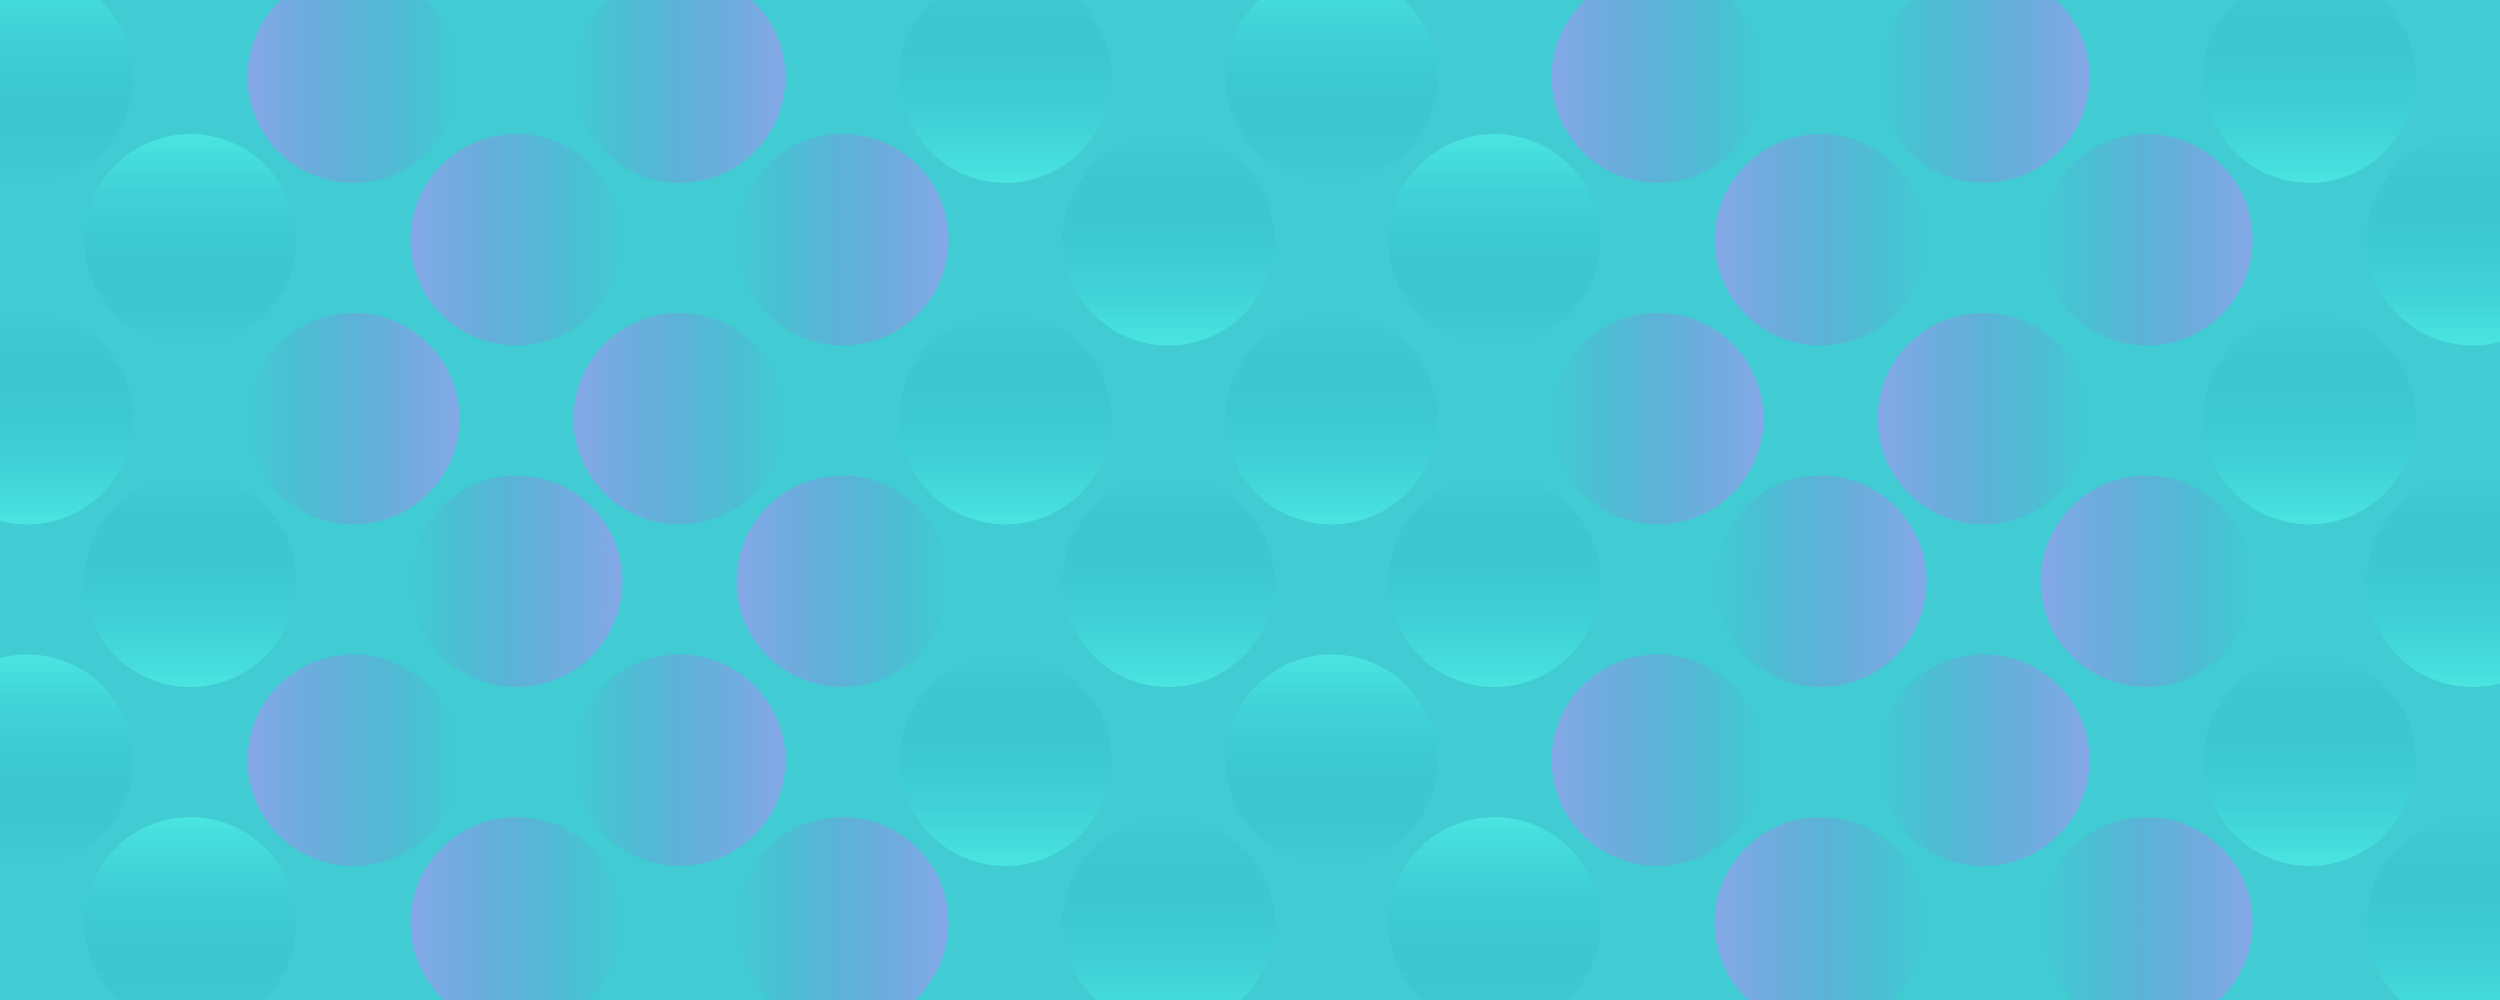
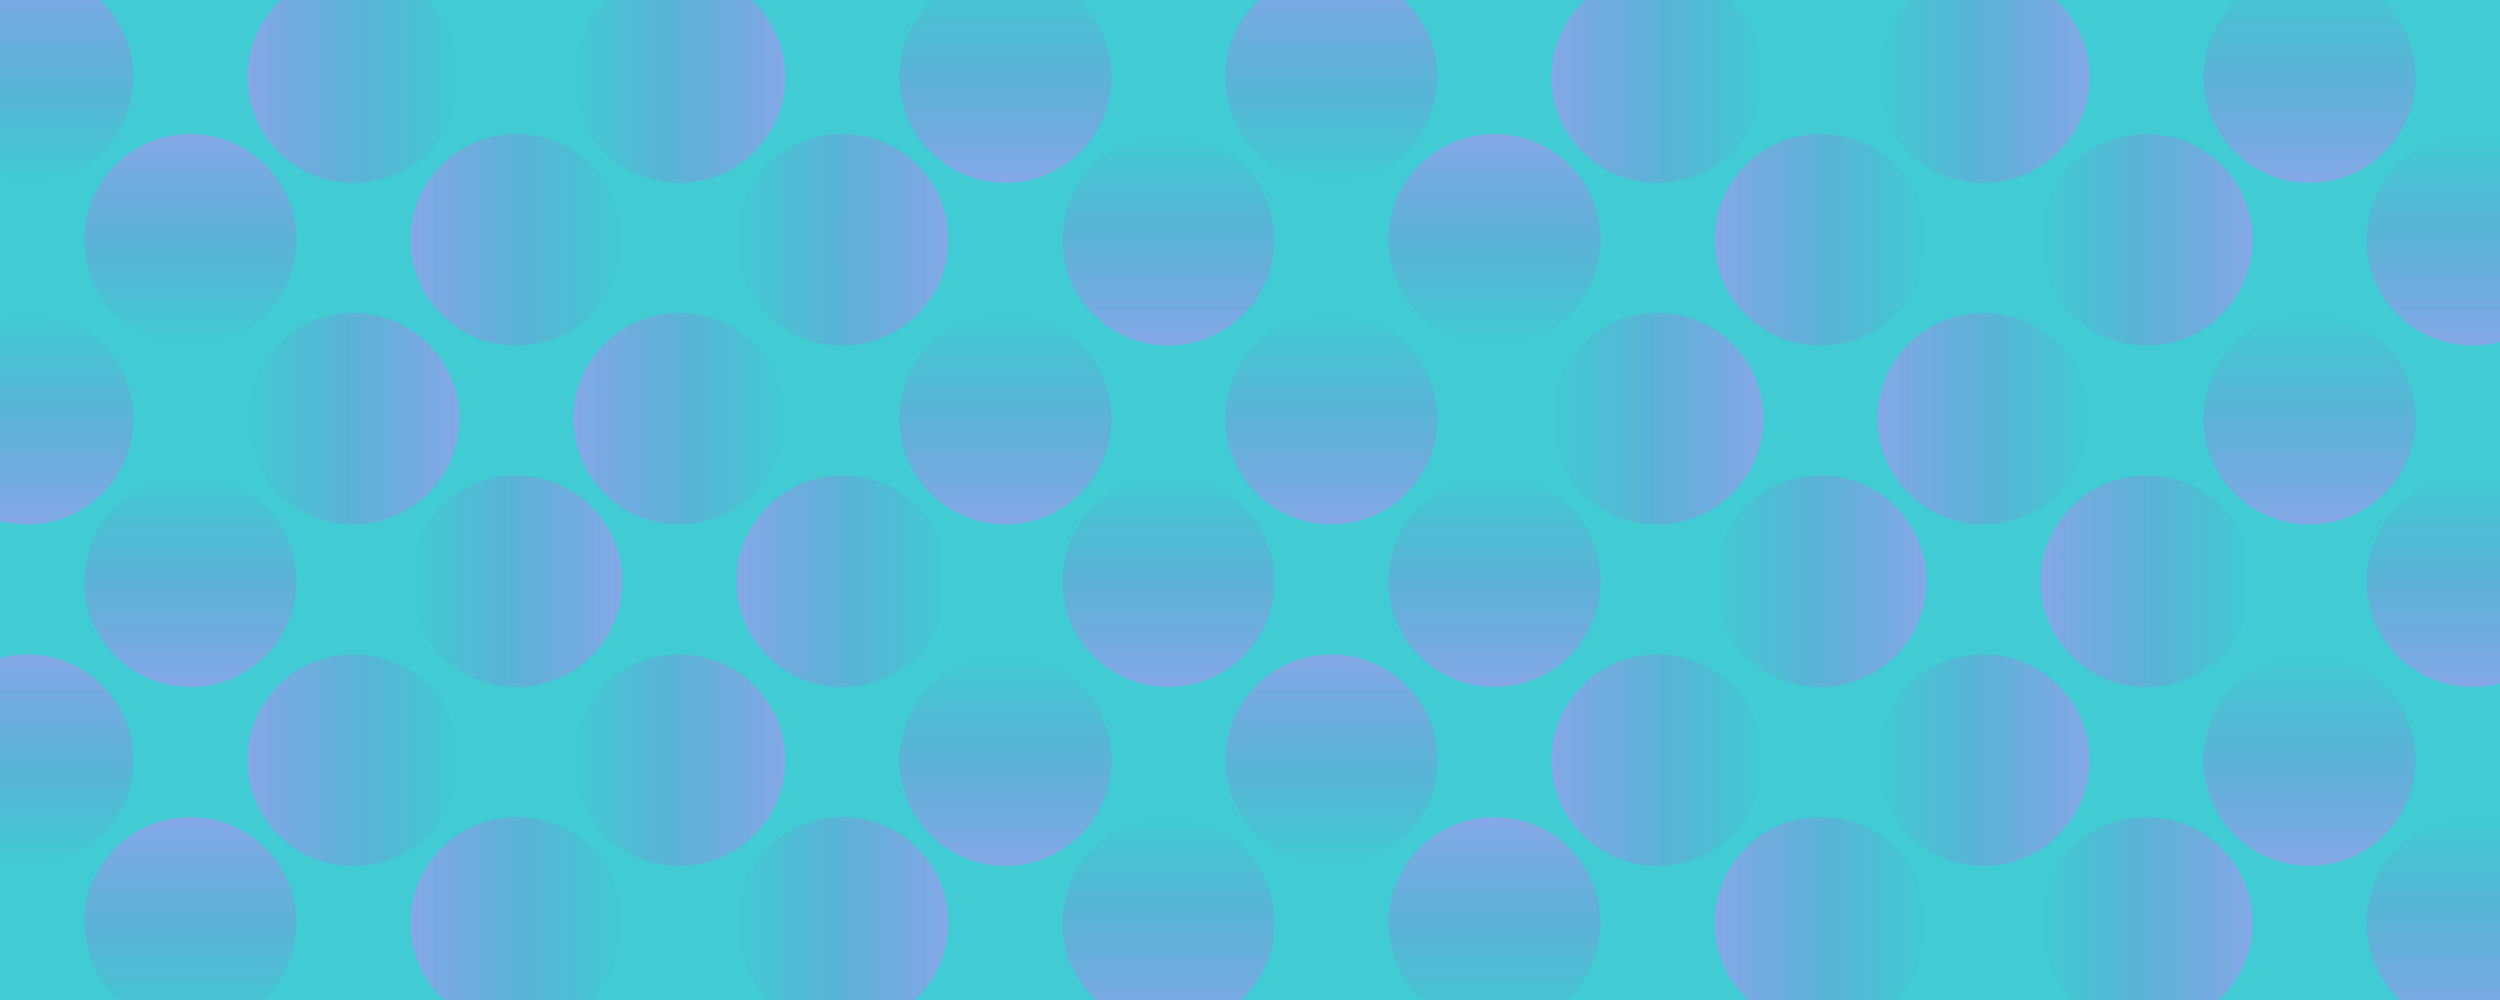
<svg xmlns="http://www.w3.org/2000/svg" xmlns:xlink="http://www.w3.org/1999/xlink" width="350" height="140">
  <defs>
    <linearGradient x1="50%" y1=".779%" x2="50%" y2="100%" id="c">
      <stop stop-color="#974dd1" stop-opacity="0" offset="0%" />
      <stop stop-color="#c886fc" offset="99.94%" />
    </linearGradient>
    <linearGradient x1="50%" y1=".779%" x2="50%" y2="100%" id="d">
-       <stop stop-color="#0989B4" stop-opacity="0" offset="0%" />
-       <stop stop-color="#53FFEE" offset="99.94%" />
+       <stop stop-color="#974dd1" stop-opacity="0" offset="0%" />
+       <stop stop-color="#c886fc" offset="99.94%" />
    </linearGradient>
    <path id="a" d="M0 0h350v140H0z" />
  </defs>
  <g fill="none" fill-rule="evenodd">
    <mask id="b" fill="#fff">
      <use xlink:href="#a" />
    </mask>
    <use fill="#41CBD3" xlink:href="#a" />
    <g mask="url(#b)" opacity=".5">
      <g transform="translate(-11 -4)">
        <ellipse fill="url(#c)" transform="rotate(90 60.479 14.8)" cx="60.479" cy="14.8" rx="14.8" ry="14.834" />
        <ellipse fill="url(#d)" transform="rotate(180 14.834 14.8)" cx="14.834" cy="14.8" rx="14.834" ry="14.8" />
        <ellipse fill="url(#d)" cx="151.767" cy="14.8" rx="14.834" ry="14.8" />
        <ellipse fill="url(#c)" transform="rotate(-90 106.123 14.8)" cx="106.123" cy="14.8" rx="14.8" ry="14.834" />
        <ellipse fill="url(#c)" transform="rotate(90 243.055 14.8)" cx="243.055" cy="14.8" rx="14.8" ry="14.834" />
        <ellipse fill="url(#d)" transform="rotate(180 197.411 14.8)" cx="197.411" cy="14.8" rx="14.834" ry="14.8" />
        <ellipse fill="url(#d)" cx="334.344" cy="14.8" rx="14.834" ry="14.8" />
        <ellipse fill="url(#c)" transform="rotate(-90 288.7 14.8)" cx="288.699" cy="14.8" rx="14.8" ry="14.834" />
      </g>
      <g transform="translate(-11 91.63)">
        <ellipse fill="url(#c)" transform="rotate(90 60.479 14.8)" cx="60.479" cy="14.8" rx="14.8" ry="14.834" />
        <ellipse fill="url(#d)" transform="rotate(180 14.834 14.8)" cx="14.834" cy="14.8" rx="14.834" ry="14.8" />
        <ellipse fill="url(#d)" cx="151.767" cy="14.8" rx="14.834" ry="14.8" />
        <ellipse fill="url(#c)" transform="rotate(-90 106.123 14.8)" cx="106.123" cy="14.8" rx="14.8" ry="14.834" />
        <ellipse fill="url(#c)" transform="rotate(90 243.055 14.8)" cx="243.055" cy="14.8" rx="14.8" ry="14.834" />
        <ellipse fill="url(#d)" transform="rotate(180 197.411 14.8)" cx="197.411" cy="14.8" rx="14.834" ry="14.8" />
        <ellipse fill="url(#d)" cx="334.344" cy="14.8" rx="14.834" ry="14.8" />
        <ellipse fill="url(#c)" transform="rotate(-90 288.7 14.8)" cx="288.699" cy="14.8" rx="14.8" ry="14.834" />
      </g>
      <g transform="translate(-11 43.815)">
        <ellipse fill="url(#c)" transform="rotate(-90 60.479 14.8)" cx="60.479" cy="14.8" rx="14.8" ry="14.834" />
        <ellipse fill="url(#d)" cx="14.834" cy="14.8" rx="14.834" ry="14.8" />
        <ellipse fill="url(#d)" cx="151.767" cy="14.8" rx="14.834" ry="14.8" />
        <ellipse fill="url(#c)" transform="rotate(90 106.123 14.8)" cx="106.123" cy="14.8" rx="14.8" ry="14.834" />
        <ellipse fill="url(#c)" transform="rotate(-90 243.055 14.8)" cx="243.055" cy="14.8" rx="14.8" ry="14.834" />
        <ellipse fill="url(#d)" cx="197.411" cy="14.8" rx="14.834" ry="14.8" />
        <ellipse fill="url(#d)" cx="334.344" cy="14.8" rx="14.834" ry="14.8" />
        <ellipse fill="url(#c)" transform="rotate(90 288.7 14.8)" cx="288.699" cy="14.8" rx="14.8" ry="14.834" />
      </g>
      <g transform="translate(11.822 18.77)">
        <ellipse fill="url(#c)" transform="rotate(90 60.479 14.8)" cx="60.479" cy="14.8" rx="14.8" ry="14.834" />
        <ellipse fill="url(#d)" transform="rotate(180 14.834 14.8)" cx="14.834" cy="14.8" rx="14.834" ry="14.8" />
        <ellipse fill="url(#d)" cx="151.767" cy="14.8" rx="14.834" ry="14.8" />
        <ellipse fill="url(#c)" transform="rotate(-90 106.123 14.8)" cx="106.123" cy="14.8" rx="14.8" ry="14.834" />
        <ellipse fill="url(#c)" transform="rotate(90 243.055 14.8)" cx="243.055" cy="14.8" rx="14.8" ry="14.834" />
        <ellipse fill="url(#d)" transform="rotate(180 197.411 14.8)" cx="197.411" cy="14.8" rx="14.834" ry="14.8" />
        <ellipse fill="url(#d)" cx="334.344" cy="14.8" rx="14.834" ry="14.8" />
        <ellipse fill="url(#c)" transform="rotate(-90 288.7 14.8)" cx="288.699" cy="14.8" rx="14.8" ry="14.834" />
      </g>
      <g transform="translate(11.822 114.4)">
        <ellipse fill="url(#c)" transform="rotate(90 60.479 14.8)" cx="60.479" cy="14.8" rx="14.8" ry="14.834" />
        <ellipse fill="url(#d)" transform="rotate(180 14.834 14.8)" cx="14.834" cy="14.8" rx="14.834" ry="14.8" />
        <ellipse fill="url(#d)" cx="151.767" cy="14.8" rx="14.834" ry="14.8" />
        <ellipse fill="url(#c)" transform="rotate(-90 106.123 14.8)" cx="106.123" cy="14.8" rx="14.8" ry="14.834" />
        <ellipse fill="url(#c)" transform="rotate(90 243.055 14.8)" cx="243.055" cy="14.8" rx="14.8" ry="14.834" />
        <ellipse fill="url(#d)" transform="rotate(180 197.411 14.8)" cx="197.411" cy="14.8" rx="14.834" ry="14.8" />
        <ellipse fill="url(#d)" cx="334.344" cy="14.8" rx="14.834" ry="14.8" />
        <ellipse fill="url(#c)" transform="rotate(-90 288.7 14.8)" cx="288.699" cy="14.8" rx="14.8" ry="14.834" />
      </g>
      <g transform="translate(11.822 66.585)">
        <ellipse fill="url(#c)" transform="rotate(-90 60.479 14.8)" cx="60.479" cy="14.8" rx="14.8" ry="14.834" />
        <ellipse fill="url(#d)" cx="14.834" cy="14.8" rx="14.834" ry="14.8" />
        <ellipse fill="url(#d)" cx="151.767" cy="14.8" rx="14.834" ry="14.8" />
        <ellipse fill="url(#c)" transform="rotate(90 106.123 14.8)" cx="106.123" cy="14.8" rx="14.8" ry="14.834" />
        <ellipse fill="url(#c)" transform="rotate(-90 243.055 14.8)" cx="243.055" cy="14.8" rx="14.8" ry="14.834" />
        <ellipse fill="url(#d)" cx="197.411" cy="14.8" rx="14.834" ry="14.8" />
        <ellipse fill="url(#d)" cx="334.344" cy="14.8" rx="14.834" ry="14.8" />
        <ellipse fill="url(#c)" transform="rotate(90 288.7 14.8)" cx="288.699" cy="14.8" rx="14.8" ry="14.834" />
      </g>
    </g>
  </g>
</svg>
